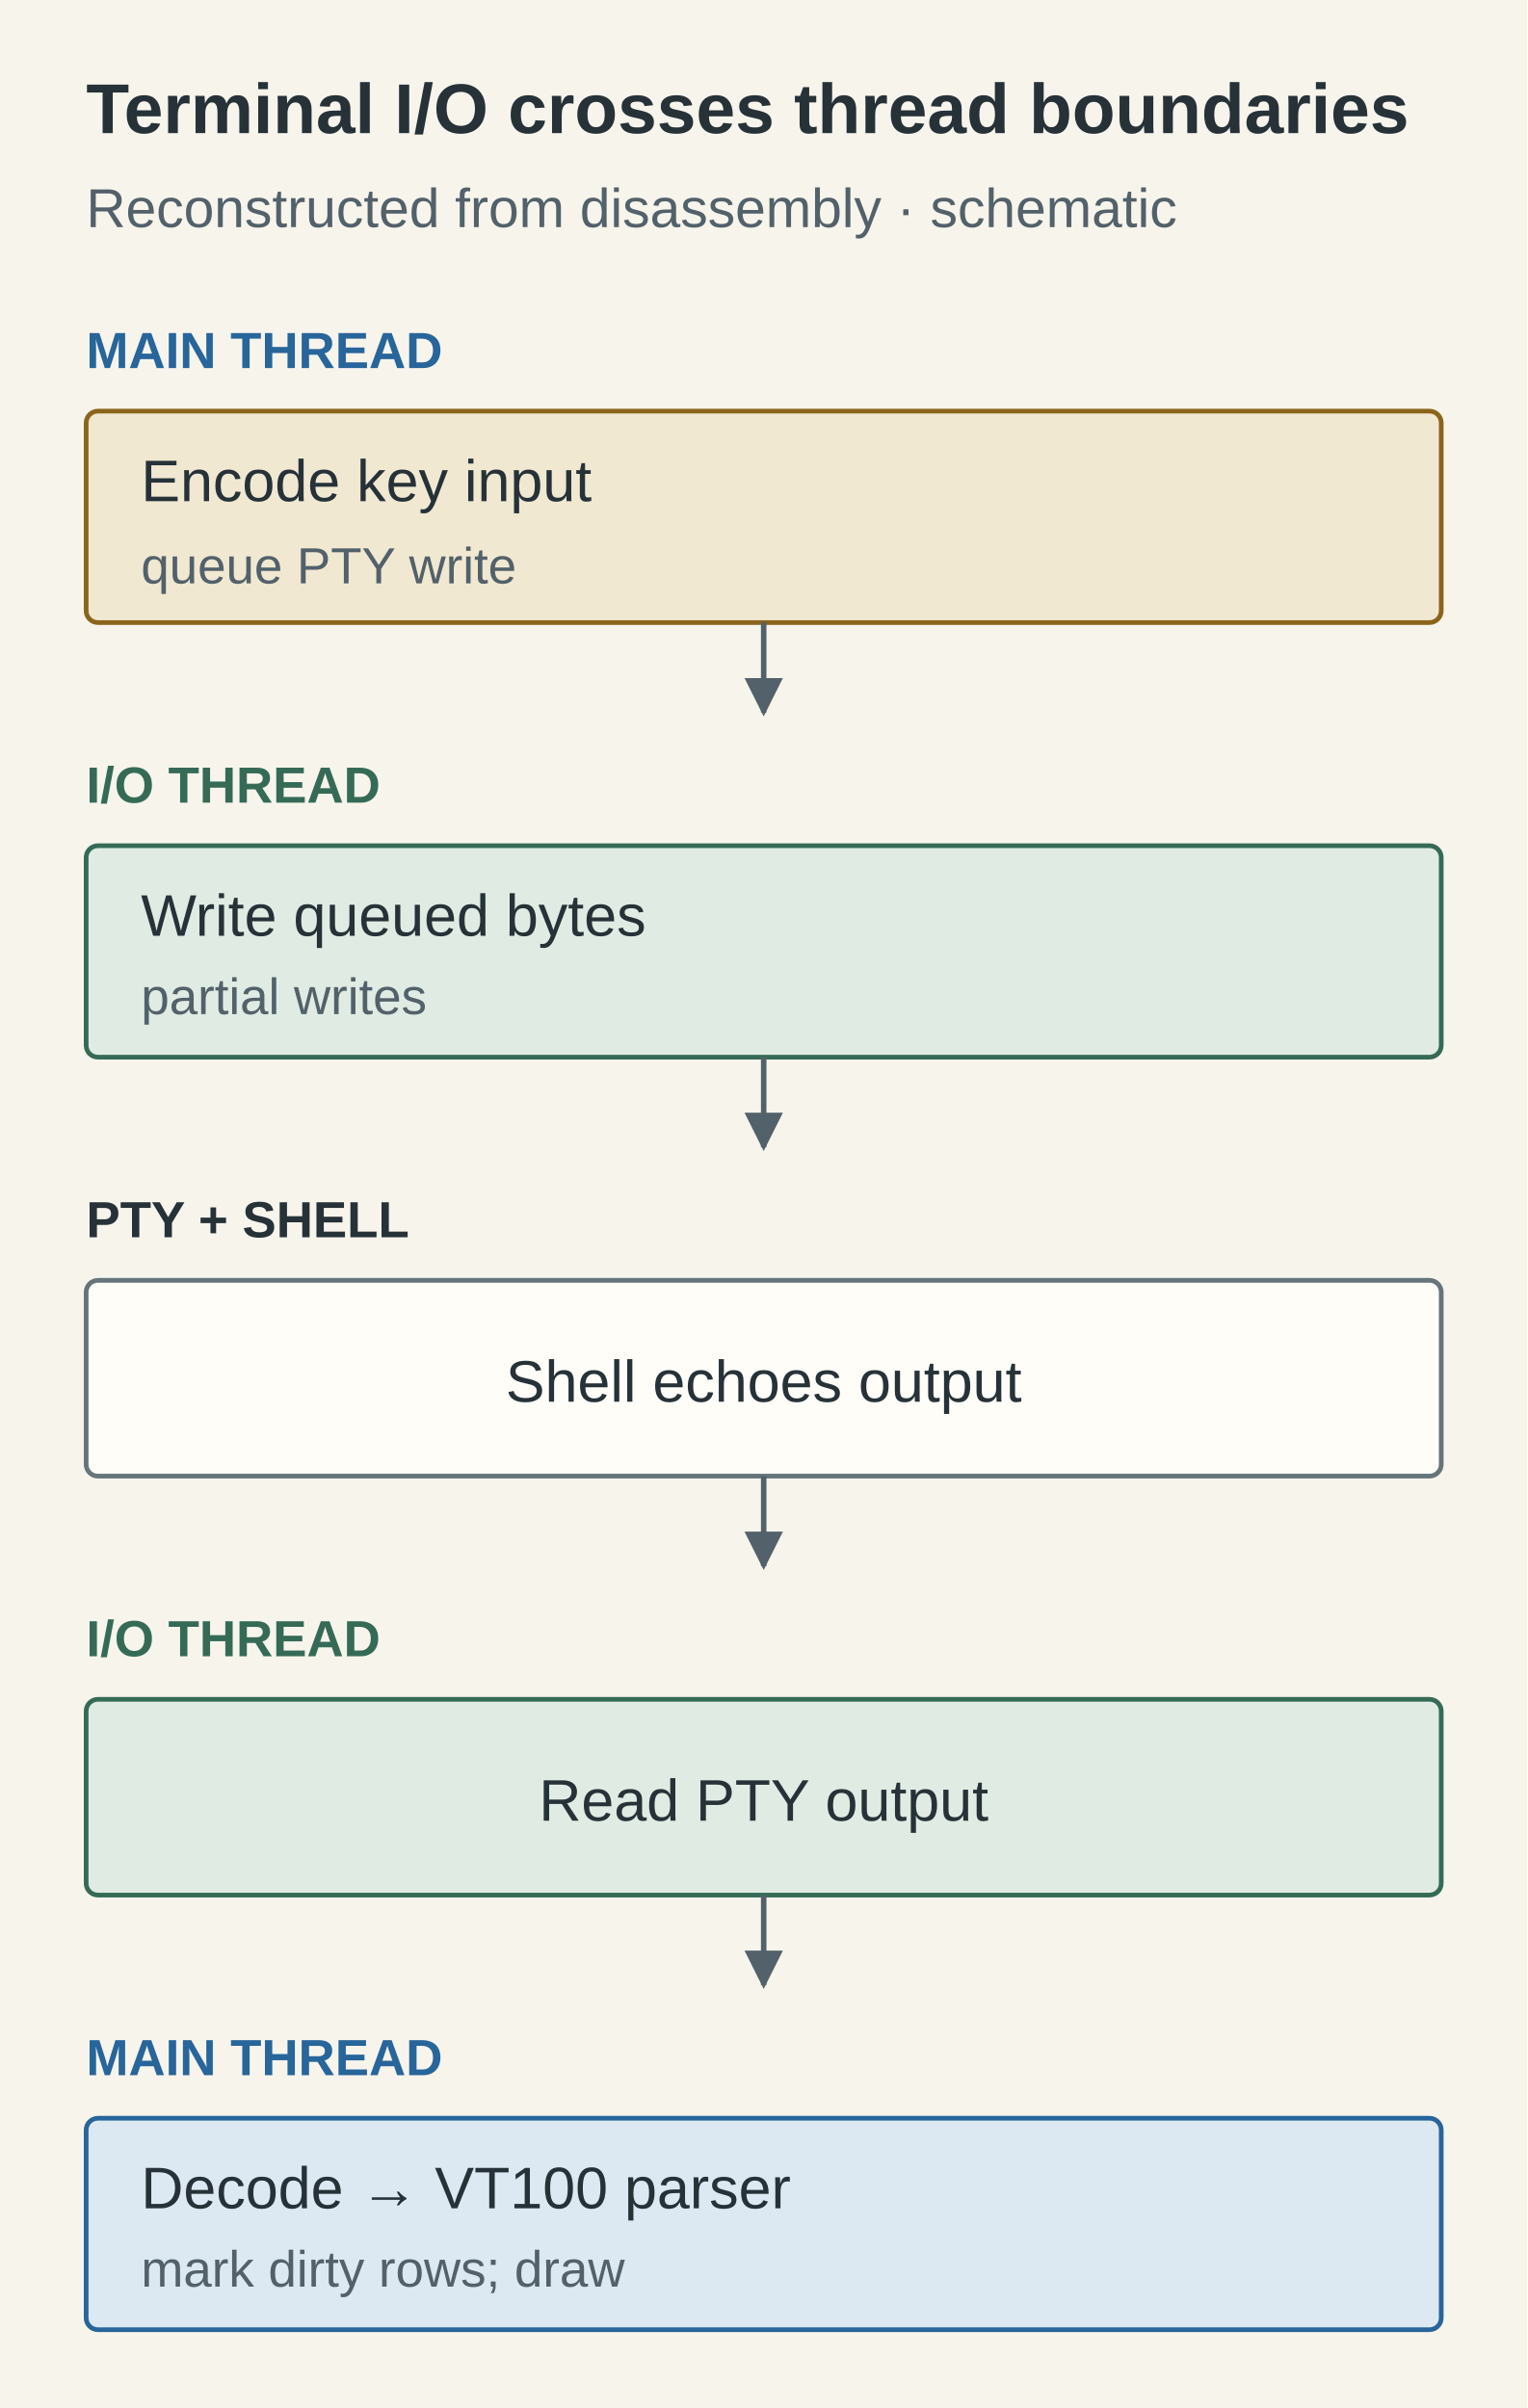
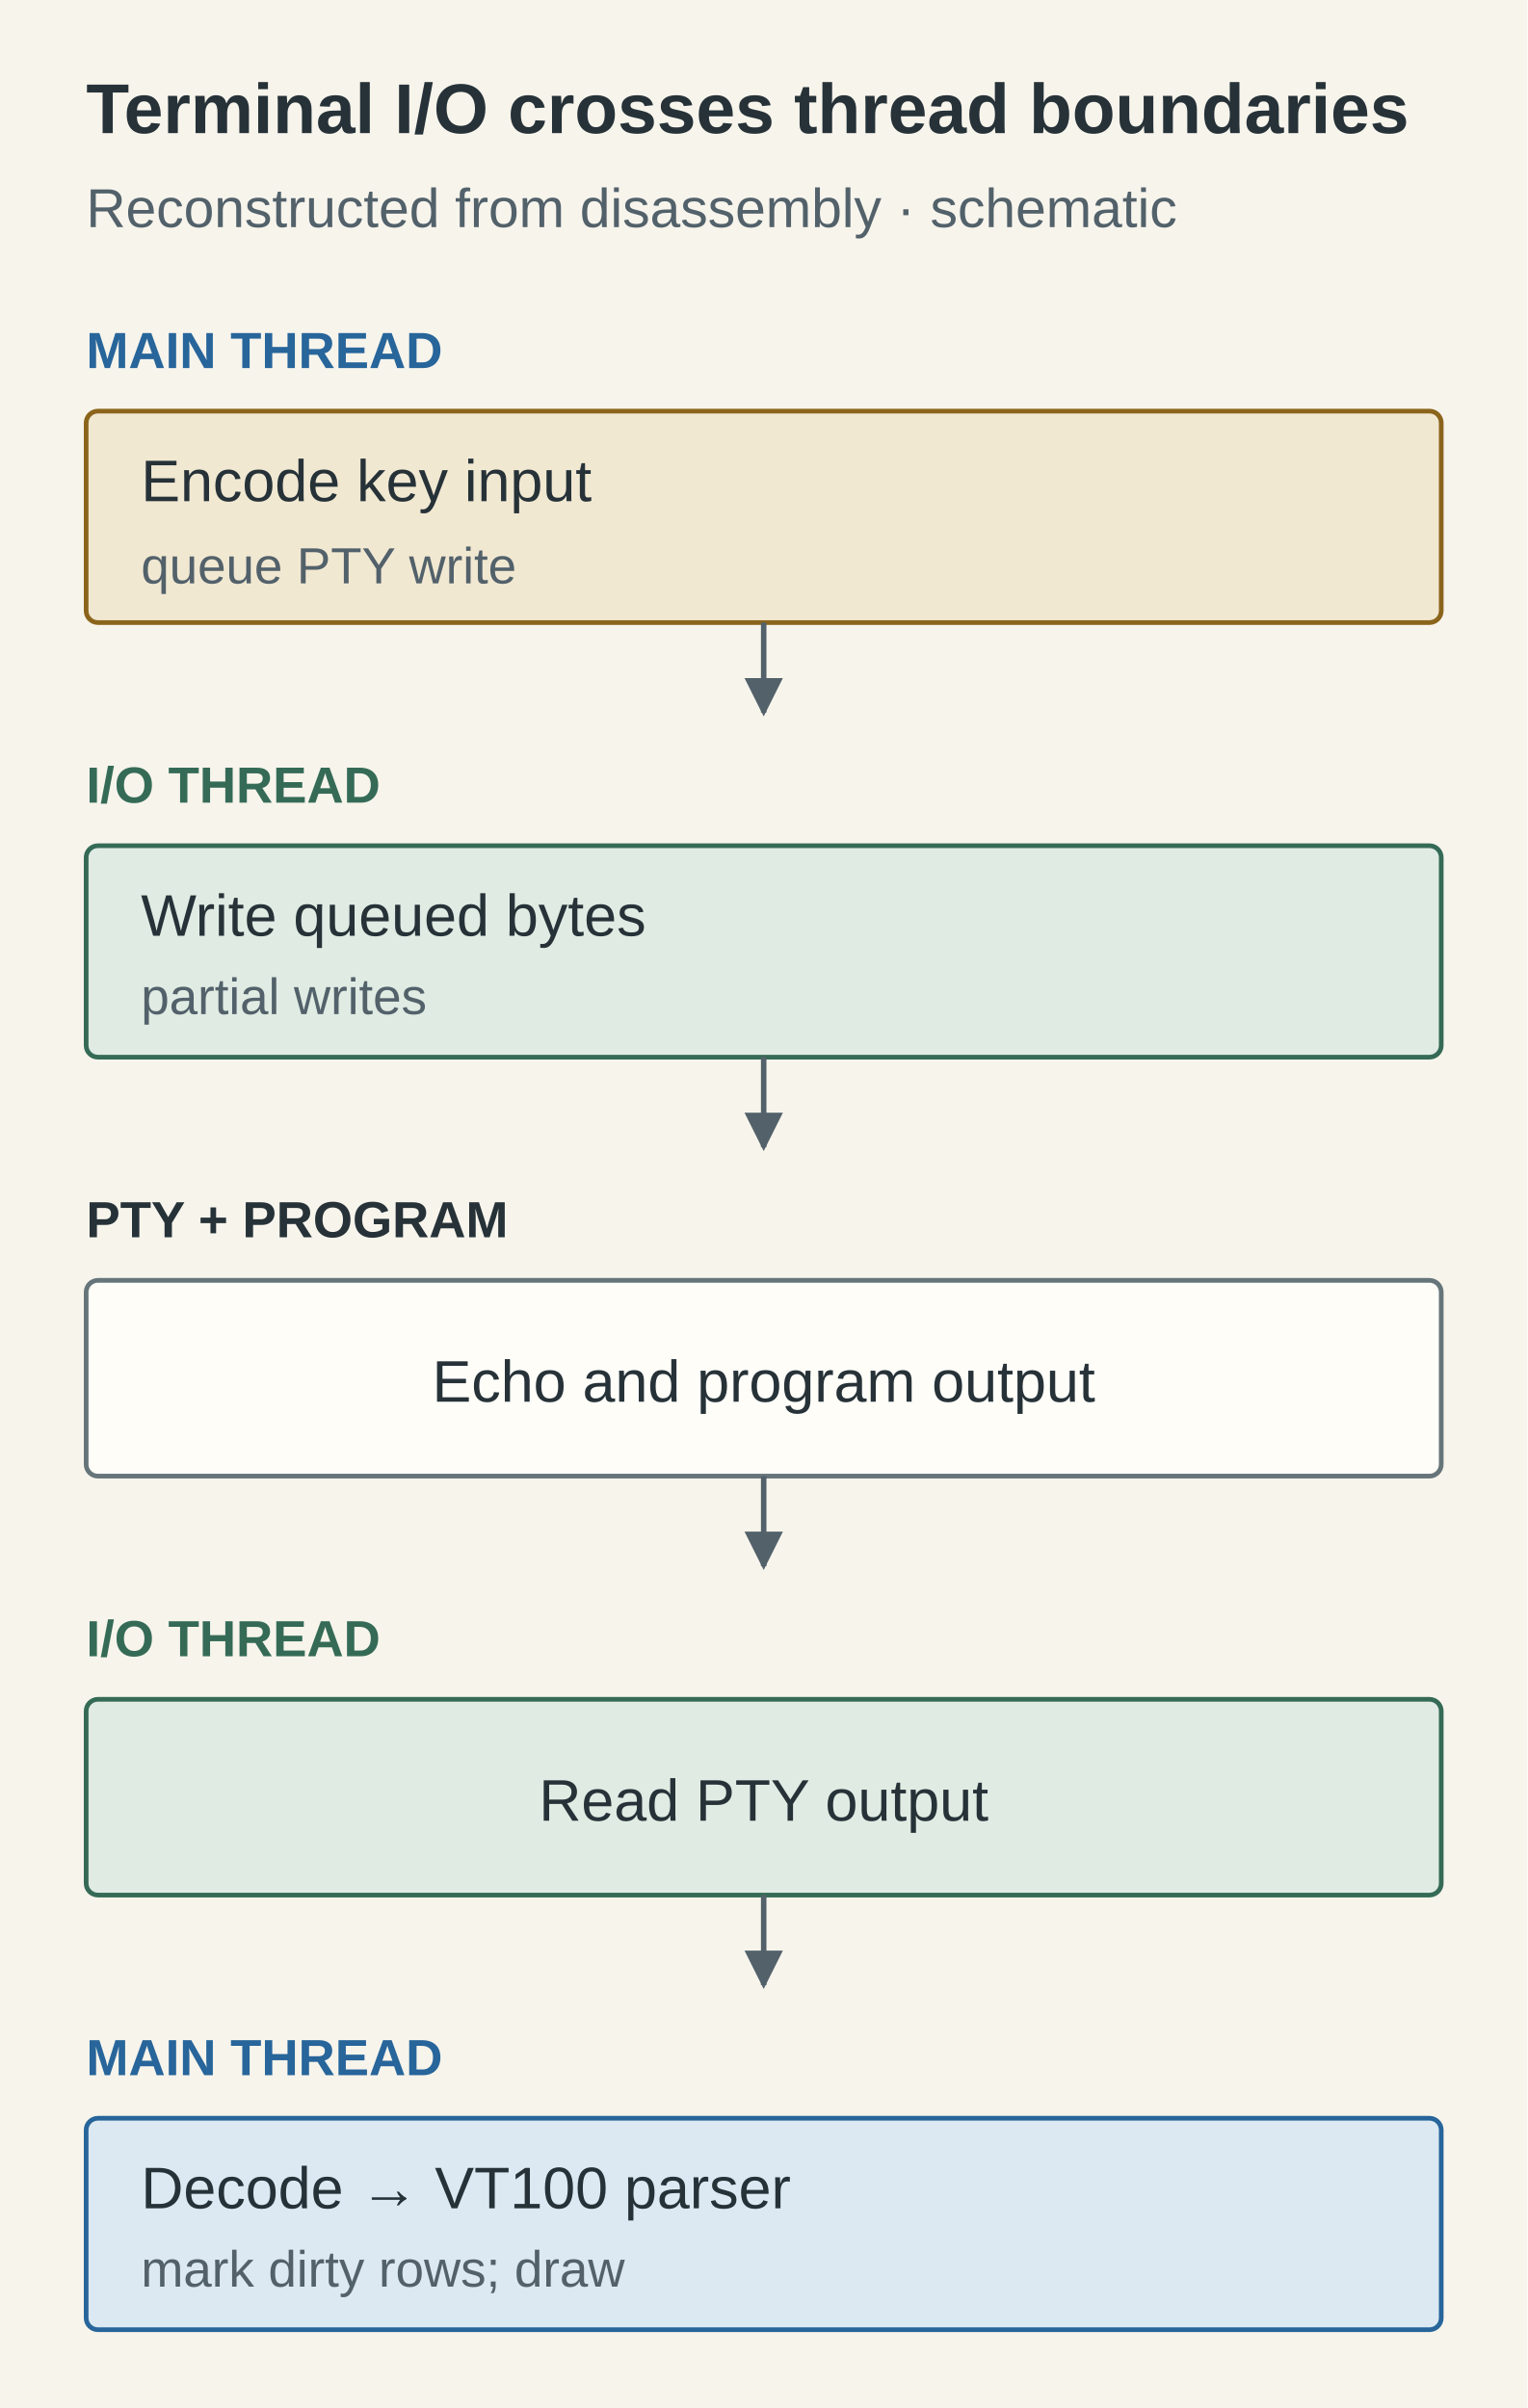
<svg xmlns="http://www.w3.org/2000/svg" width="390" height="615" viewBox="0 0 390 615" role="img" aria-labelledby="title desc">
  <defs>
    <marker id="arrow" viewBox="0 0 10 10" refX="9" refY="5" markerWidth="7" markerHeight="7" orient="auto">
      <path d="M0 0L10 5L0 10Z" fill="#52616a" />
    </marker>
    <marker id="blue-arrow" viewBox="0 0 10 10" refX="9" refY="5" markerWidth="7" markerHeight="7" orient="auto">
      <path d="M0 0L10 5L0 10Z" fill="#27659a" />
    </marker>
  </defs>
  <rect width="100%" height="100%" fill="#f7f4ec" />
  <text x="22" y="34" fill="#263238" font-family="Arial, Helvetica, sans-serif" font-size="18" font-weight="600" text-anchor="start">Terminal I/O crosses thread boundaries</text>
  <text x="22" y="58" fill="#52616a" font-family="Arial, Helvetica, sans-serif" font-size="14" font-weight="400" text-anchor="start">Reconstructed from disassembly · schematic</text>
  <text x="22" y="94" fill="#27659a" font-family="Arial, Helvetica, sans-serif" font-size="13" font-weight="600" text-anchor="start">MAIN THREAD</text>
  <rect x="22" y="105" width="346" height="54" rx="3" fill="#f1e8d2" stroke="#8b641c" stroke-width="1.2" />
  <text x="36" y="128" fill="#263238" font-family="Arial, Helvetica, sans-serif" font-size="15" font-weight="500" text-anchor="start">Encode key input</text>
  <text x="36" y="149" fill="#52616a" font-family="Arial, Helvetica, sans-serif" font-size="13" font-weight="400" text-anchor="start">queue PTY write</text>
  <path d="M195 159L195 182" fill="none" stroke="#52616a" stroke-width="1.4" marker-end="url(#arrow)" />
  <text x="22" y="205" fill="#356b56" font-family="Arial, Helvetica, sans-serif" font-size="13" font-weight="600" text-anchor="start">I/O THREAD</text>
  <rect x="22" y="216" width="346" height="54" rx="3" fill="#e0ebe3" stroke="#356b56" stroke-width="1.2" />
  <text x="36" y="239" fill="#263238" font-family="Arial, Helvetica, sans-serif" font-size="15" font-weight="500" text-anchor="start">Write queued bytes</text>
  <text x="36" y="259" fill="#52616a" font-family="Arial, Helvetica, sans-serif" font-size="13" font-weight="400" text-anchor="start">partial writes</text>
  <path d="M195 270L195 293" fill="none" stroke="#52616a" stroke-width="1.4" marker-end="url(#arrow)" />
-   <text x="22" y="316" fill="#263238" font-family="Arial, Helvetica, sans-serif" font-size="13" font-weight="600" text-anchor="start">PTY + SHELL</text>
+   <text x="22" y="316" fill="#263238" font-family="Arial, Helvetica, sans-serif" font-size="13" font-weight="600" text-anchor="start">PTY + PROGRAM</text>
  <rect x="22" y="327" width="346" height="50" rx="3" fill="#fffdf8" stroke="#66757a" stroke-width="1.2" />
-   <text x="195" y="358" fill="#263238" font-family="Arial, Helvetica, sans-serif" font-size="15" font-weight="500" text-anchor="middle">Shell echoes output</text>
+   <text x="195" y="358" fill="#263238" font-family="Arial, Helvetica, sans-serif" font-size="15" font-weight="500" text-anchor="middle">Echo and program output</text>
  <path d="M195 377L195 400" fill="none" stroke="#52616a" stroke-width="1.4" marker-end="url(#arrow)" />
  <text x="22" y="423" fill="#356b56" font-family="Arial, Helvetica, sans-serif" font-size="13" font-weight="600" text-anchor="start">I/O THREAD</text>
  <rect x="22" y="434" width="346" height="50" rx="3" fill="#e0ebe3" stroke="#356b56" stroke-width="1.2" />
  <text x="195" y="465" fill="#263238" font-family="Arial, Helvetica, sans-serif" font-size="15" font-weight="500" text-anchor="middle">Read PTY output</text>
  <path d="M195 484L195 507" fill="none" stroke="#52616a" stroke-width="1.4" marker-end="url(#arrow)" />
  <text x="22" y="530" fill="#27659a" font-family="Arial, Helvetica, sans-serif" font-size="13" font-weight="600" text-anchor="start">MAIN THREAD</text>
  <rect x="22" y="541" width="346" height="54" rx="3" fill="#dce9f2" stroke="#27659a" stroke-width="1.2" />
  <text x="36" y="564" fill="#263238" font-family="Arial, Helvetica, sans-serif" font-size="15" font-weight="500" text-anchor="start">Decode → VT100 parser</text>
  <text x="36" y="584" fill="#52616a" font-family="Arial, Helvetica, sans-serif" font-size="13" font-weight="400" text-anchor="start">mark dirty rows; draw</text>
</svg>
